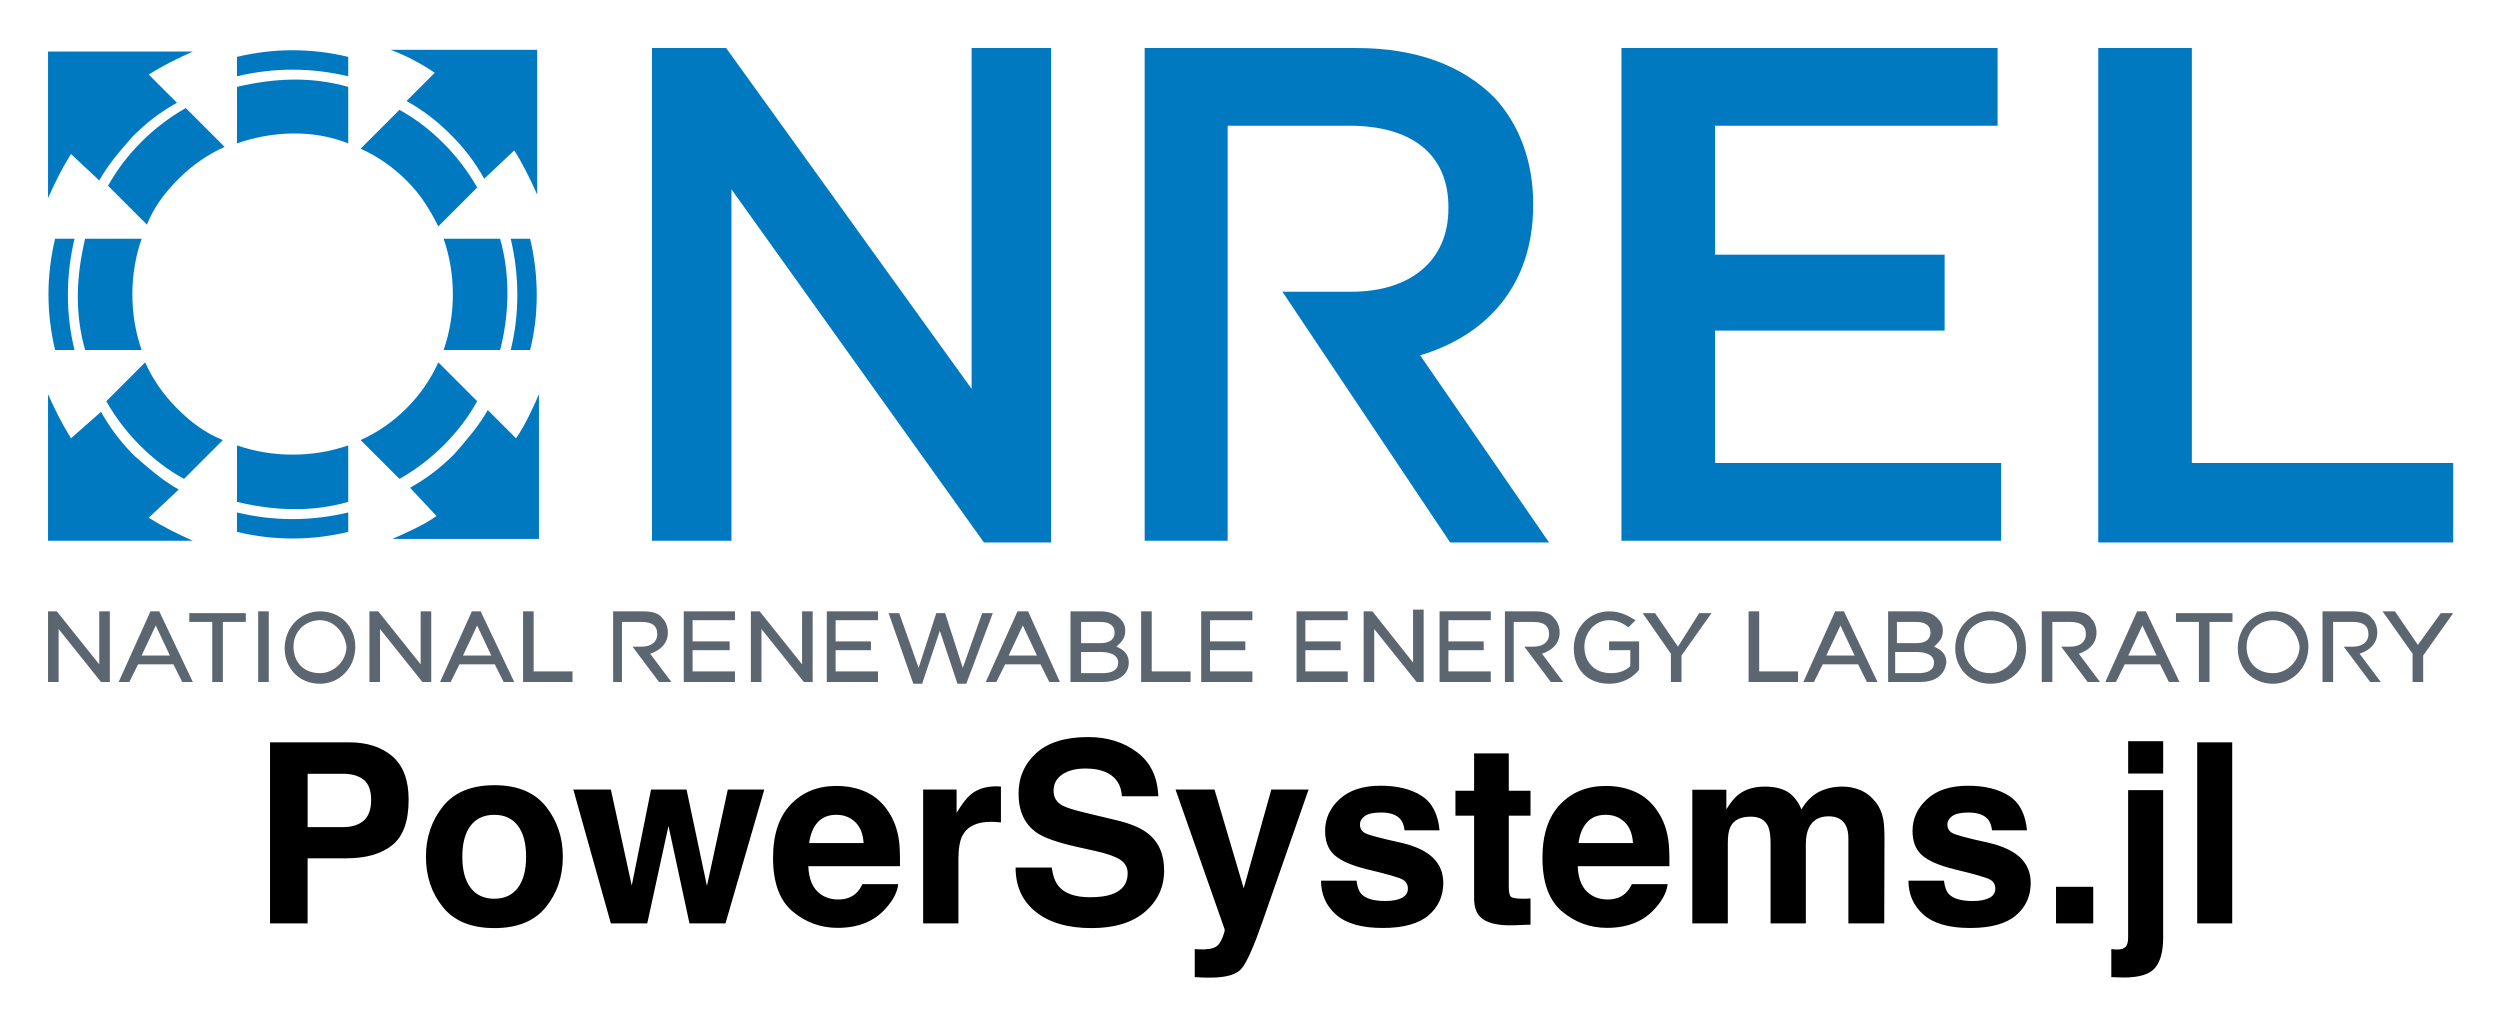
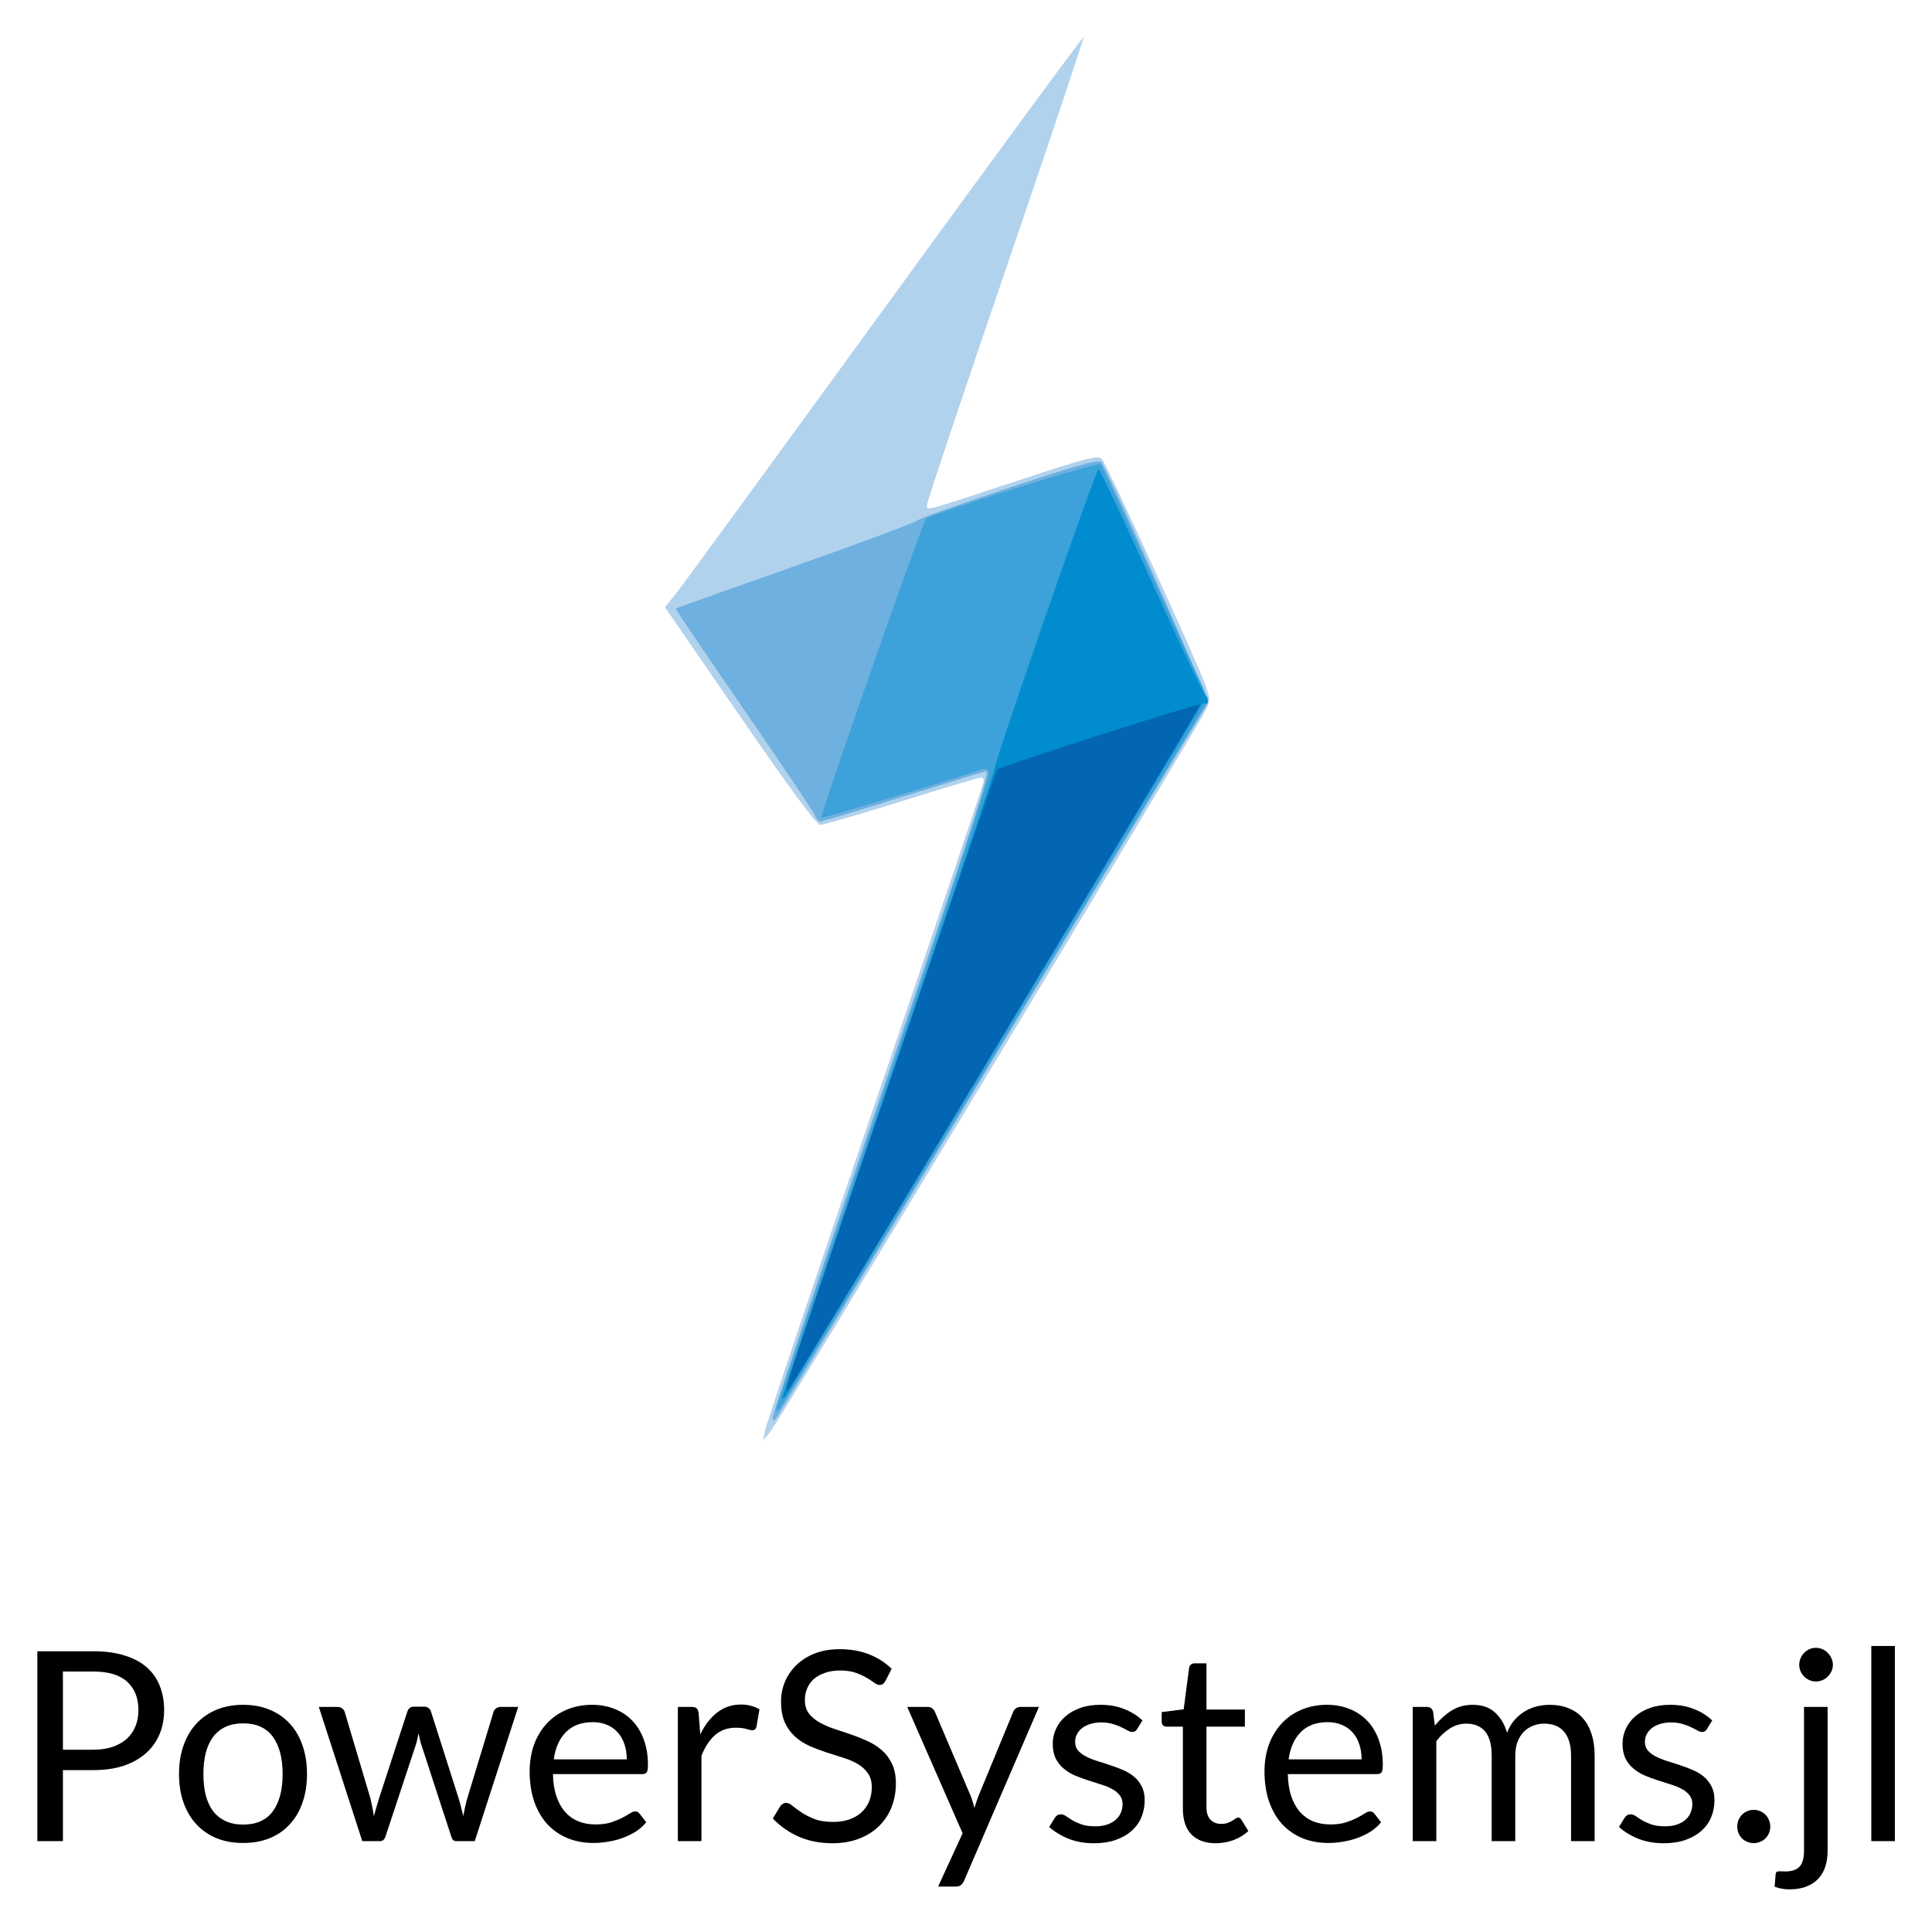
- <svg xmlns="http://www.w3.org/2000/svg" role="img" viewBox="3.78 20.28 141.57 57.95">
-   <path fill="#0079C1" fill-rule="evenodd" d="M28.5 49.5c-.7.5-1.6.9-2.5 1.3h8.3v-8.2c-.3.7-.8 1.8-1.3 2.5l-1.6-1.6c-.5.9-1.2 1.7-1.9 2.5-.8.8-1.6 1.4-2.5 1.9l1.5 1.6zm.1-8.7c-.4.9-1 1.8-1.8 2.6s-1.7 1.4-2.6 1.8l2.2 2.2c.9-.5 1.8-1.2 2.5-1.9.8-.8 1.4-1.6 1.9-2.5l-2.2-2.2zm5.2-.7c.5-2 .5-4.2 0-6.3h-1.1c.5 2.1.5 4.3 0 6.3h1.1zm-1.7 0c.5-1.9.6-4.2 0-6.3h-3.2c.7 2 .7 4.3 0 6.3h3.2zm.8-11.3c.4.6.9 1.6 1.3 2.5v-8.2h-8.3c.8.3 1.6.7 2.5 1.3L26.8 26c.9.5 1.7 1.1 2.5 1.9.8.8 1.4 1.6 1.9 2.5l1.7-1.6zm-8.7-.1c.9.4 1.8 1 2.6 1.8s1.3 1.6 1.8 2.6l2.2-2.2c-.5-.9-1.2-1.8-1.9-2.5-.8-.8-1.6-1.4-2.5-1.9l-2.2 2.2zm-.7-5.2c-2.1-.5-4.2-.5-6.3 0v1.1c2.1-.5 4.2-.5 6.3 0v-1.1zm0 1.7c-2.1-.6-4.2-.5-6.3 0v3.2c2-.7 4.3-.8 6.3 0v-3.2zM9.4 30.5c.5-.9 1.2-1.7 1.9-2.5.8-.8 1.6-1.4 2.5-1.9l-1.6-1.6c.8-.5 1.6-.9 2.5-1.3H6.5v8.3c.4-.9.8-1.7 1.3-2.5l1.6 1.5zm4.9-4.1c-.9.5-1.8 1.2-2.5 1.9-.8.8-1.4 1.6-1.9 2.5l2.2 2.2c.4-1 1-1.8 1.8-2.6s1.7-1.4 2.6-1.8l-2.2-2.2zm-5.7 7.4c-.5 2.1-.6 4.2 0 6.3h3.2c-.7-2-.7-4.3 0-6.3H8.6zm-1.7 0c-.5 2.1-.5 4.2 0 6.3H8c-.5-2-.5-4.2 0-6.3H6.9zm.9 11.3c-.5-.8-.9-1.6-1.3-2.5v8.3h8.2c-.9-.4-1.7-.8-2.5-1.3l1.7-1.6c-.9-.5-1.7-1.2-2.5-1.9-.8-.8-1.4-1.6-1.9-2.5l-1.7 1.5zm2-2.1c.5.9 1.2 1.8 1.9 2.5.8.8 1.6 1.4 2.5 1.9l2.2-2.2c-1-.4-1.8-1-2.6-1.8s-1.4-1.7-1.8-2.6L9.8 43zm7.4 2.5c2 .7 4.3.7 6.3 0v3.2c-2.1.6-4.2.5-6.3 0v-3.2zm0 3.8c2.1.5 4.2.5 6.3 0v1.1c-2.1.5-4.2.5-6.3 0v-1.1z" clip-rule="evenodd" />
-   <path fill="#0079C1" d="M40.7 23h4.2l13.9 19.3V23h4.5v28h-3.8L45.2 31v19.9h-4.5V23zm35.7 13.8h3.9c3.4 0 5.5-1.8 5.5-4.7V32c0-3-2.1-4.6-5.6-4.6h-6.9v23.5h-4.7V23h12c3.4 0 6 1 7.8 2.8 1.4 1.5 2.2 3.6 2.2 6v.1c0 4.6-2.7 7.4-6.4 8.5L91.5 51h-5.6l-9.5-14.2zM95.6 23h21.3v4.4h-16v7.3h13V39h-13v7.5h16.2v4.4H95.6V23zm27 0h5.3v23.5h14.8V51h-20.1V23z" />
-   <path fill="#5C6670" d="M9.9 58.9h-.4l-2.4-3v3h-.6v-4H7l2.4 3v-3h.6v4h-.1zm4.8 0h-.6l-.5-1h-2l-.5 1h-.6l1.8-4h.5l1.9 4zm-2.9-1.5h1.6l-.8-1.7-.8 1.7zm4.6 1.5h-.6v-3.4h-1.3V55h3.2v.5h-1.3v3.4zm2.6 0h-.6v-4h.6v4zm2.9.1c-1.2 0-2-.9-2-2 0-1.2.9-2.1 2-2.1 1.2 0 2 .9 2 2 0 1.2-.9 2.1-2 2.1zm0-3.6c-.8 0-1.5.6-1.5 1.5s.6 1.5 1.5 1.5c.8 0 1.5-.7 1.5-1.5-.1-.8-.7-1.5-1.5-1.5zm6.2 3.5h-.4l-2.4-3v3h-.6v-4h.5l2.4 3v-3h.6v4h-.1zm4.8 0h-.6l-.5-1h-2l-.5 1h-.6l1.8-4h.5l1.9 4zM30 57.4h1.6l-.8-1.7-.8 1.7zm6.2 1.5h-2.8v-4h.6v3.4h2.2v.6zm2.9 0h-.6v-4h1.7c.5 0 .9.1 1.1.4.2.2.3.5.3.8 0 .6-.4 1-1 1.2l1.2 1.6h-.7l-1.5-2h.5c.6 0 .9-.3.9-.7 0-.5-.3-.7-.9-.7H39v3.4zm50.5 0H89v-4h1.7c.5 0 .9.1 1.1.4.2.2.3.5.3.8 0 .6-.4 1-1 1.2l1.2 1.6h-.7l-1.5-2h.5c.6 0 .9-.3.9-.7 0-.5-.3-.7-.9-.7h-1.1v3.4zm30.4 0h-.6v-4h1.7c.5 0 .9.1 1.1.4.2.2.3.5.3.8 0 .6-.4 1-1 1.2l1.2 1.6h-.7l-1.5-2h.5c.6 0 .9-.3.9-.7 0-.5-.3-.7-.9-.7h-1v3.4zm15.9 0h-.6v-4h1.7c.5 0 .9.1 1.1.4.2.2.3.5.3.8 0 .6-.4 1-1 1.2l1.2 1.6h-.6l-1.5-2h.5c.6 0 .9-.3.9-.7 0-.5-.3-.7-.9-.7h-1.1v3.4zm-90.4 0h-3v-4h2.9v.5H43v1.2h2.1v.5H43v1.2h2.4v.6h.1zm4.2 0h-.4l-2.4-3v3h-.6v-4h.5l2.4 3v-3h.6v4h-.1zm3.9 0h-3v-4h2.9v.5h-2.4v1.2h2v.5h-2v1.2h2.4v.6h.1zm4.9.1H58l-1-3-1 3h-.5l-1.4-4h.6l1.1 3.1 1-3.1h.5l1 3.1 1.1-3.1h.6l-1.5 4zm5.3-.1h-.6l-.5-1h-2l-.5 1h-.6l1.8-4h.6l1.8 4zm-2.9-1.5h1.6l-.8-1.7-.8 1.7zm5.3 1.5h-1.8v-4h1.7c.4 0 .8.1 1.1.4.2.2.3.4.3.7 0 .5-.3.7-.5.9.5.2.7.5.7.9 0 .7-.6 1.1-1.5 1.1zm-1.2-.5h1.2c.6 0 .9-.2.9-.6 0-.5-.6-.6-1-.6H65v1.2zm0-1.7h1.1c.5 0 .8-.2.8-.6 0-.4-.3-.6-.8-.6H65v1.2zm6.2 2.2h-2.8v-4h.6v3.4h2.2v.6zm3.6 0h-3v-4h2.9v.5h-2.4v1.2h2v.5h-2v1.2h2.4v.6h.1zm5.4 0h-3v-4h2.9v.5h-2.4v1.2h2v.5h-2v1.2h2.4v.6h.1zm4.2 0H84l-2.4-3v3H81v-4h.5l2.3 2.9v-3h.6v4.1zm3.9 0h-3v-4h2.9v.5h-2.4v1.2h2v.5h-2v1.2h2.4v.6h.1zm6.6.1c-1.2 0-2-.8-2-2s.9-2.1 2-2.1c.6 0 1 .2 1.5.5l-.4.4c-.3-.2-.6-.4-1.1-.4-.8 0-1.4.7-1.4 1.5 0 .9.6 1.5 1.5 1.5.4 0 .8-.1 1.1-.4v-.9h-1.2v-.5h1.7v1.6c-.3.4-.9.8-1.7.8zm4.1-.1h-.6v-1.6L96.8 55h.7l1.3 1.9L100 55h.7L99 57.4v1.5zm6.6 0h-2.8v-4h.6v3.4h2.2v.6zm4.5 0h-.6l-.5-1h-2l-.5 1h-.6l1.8-4h.5l1.9 4zm-2.9-1.5h1.6l-.8-1.7-.8 1.7zm5.3 1.5h-1.8v-4h1.7c.5 0 .8.1 1.1.4.2.2.3.4.3.7 0 .5-.3.7-.5.9.5.2.7.5.7.9-.1.7-.6 1.1-1.5 1.1zm-1.3-.5h1.2c.6 0 .9-.2.9-.6 0-.5-.6-.6-1-.6h-1.2v1.2h.1zm0-1.7h1.1c.5 0 .8-.2.8-.6 0-.4-.3-.6-.8-.6h-1.1v1.2zm5.3 2.3c-1.2 0-2-.9-2-2 0-1.2.9-2.1 2-2.1 1.2 0 2 .9 2 2 .1 1.2-.8 2.1-2 2.1zm0-3.6c-.8 0-1.5.6-1.5 1.5s.6 1.5 1.5 1.5c.8 0 1.5-.7 1.5-1.5s-.6-1.5-1.5-1.5zm10.7 3.5h-.6l-.5-1h-2l-.5 1h-.6l1.8-4h.5l1.9 4zm-2.9-1.5h1.6l-.8-1.7-.8 1.7zm4.6 1.5h-.6v-3.4H127V55h3.2v.5h-1.3v3.4zm3.6.1c-1.2 0-2-.9-2-2 0-1.2.9-2.1 2-2.1 1.2 0 2 .9 2 2 0 1.2-.9 2.1-2 2.1zm0-3.6c-.8 0-1.5.6-1.5 1.5s.6 1.5 1.5 1.5c.8 0 1.5-.7 1.5-1.5-.1-.8-.7-1.5-1.5-1.5zm8.5 3.5h-.6v-1.6l-1.7-2.4h.7l1.3 1.9L142 55h.7l-1.7 2.4v1.5z" />
-   <path d="M24.377 64.438c.281.228.42.608.42 1.142 0 .532-.139.922-.42 1.17-.281.245-.675.368-1.179.368h-1.997V64.097h1.997c.505 0 .898.115 1.179.34zm1.625 3.695c.612-.501.918-1.356.918-2.567 0-1.108-.307-1.928-.918-2.456-.614-.528-1.435-.794-2.464-.794h-4.467v10.255h2.129V68.885h2.177c1.136 0 2.011-.251 2.624-.752zm7.103 2.422c-.311.412-.756.619-1.336.619-.58 0-1.025-.208-1.34-.619-.313-.414-.469-.999-.469-1.761 0-.76.156-1.346.469-1.757.315-.41.76-.615 1.34-.615s1.025.206 1.336.615c.311.412.467.997.467 1.757 0 .762-.156 1.348-.467 1.761zm1.587 1.094c.639-.79.96-1.742.96-2.856 0-1.094-.321-2.042-.96-2.846-.641-.801-1.613-1.203-2.915-1.203-1.304 0-2.276.402-2.915 1.203-.641.803-.962 1.751-.962 2.846 0 1.114.321 2.066.962 2.856.639.792 1.611 1.187 2.915 1.187 1.302 0 2.274-.396 2.915-1.187zm-2.915-6.863zm8.87.202l-1.092 5.44-1.183-5.44h-2.127l2.127 7.584h2.06l1.203-5.523 1.189 5.523h2.038l2.199-7.584H44.994l-1.181 5.462-1.156-5.462zm9.43 1.864c.253-.287.61-.431 1.069-.431.422 0 .776.137 1.061.408.285.271.445.669.477 1.193H49.601c.063-.493.224-.881.475-1.17zm2.773-1.712c-.505-.235-1.073-.354-1.704-.354-1.063 0-1.926.35-2.591 1.051-.667.701-.999 1.708-.999 3.02 0 1.401.368 2.412 1.106 3.034.738.621 1.589.932 2.553.932 1.17 0 2.078-.37 2.727-1.106.418-.465.653-.922.703-1.371h-2.025c-.107.224-.23.398-.368.522-.255.232-.586.348-.995.348-.384 0-.714-.095-.988-.287-.449-.305-.689-.839-.716-1.599h5.191c.008-.655-.012-1.156-.063-1.504-.089-.594-.281-1.114-.578-1.565-.329-.509-.746-.883-1.253-1.12zm-1.565-.354zm9.006.024c-.026-.002-.055-.002-.093-.002-.594 0-1.077.154-1.447.465-.228.186-.495.532-.801 1.037v-1.322H56.056v7.584h1.997v-3.624c0-.61.077-1.059.23-1.352.273-.518.809-.778 1.607-.778.061 0 .141.002.237.006.097.006.208.014.334.028v-2.03c-.089-.006-.146-.008-.172-.012zm3.044 4.597h-2.044c0 1.067.382 1.904 1.148 2.513.766.612 1.817.916 3.153.916 1.306 0 2.319-.311 3.036-.93.716-.617 1.075-1.397 1.075-2.333 0-.914-.305-1.613-.918-2.094-.394-.311-.978-.56-1.753-.744l-1.767-.425c-.681-.162-1.126-.303-1.336-.423-.325-.182-.487-.455-.487-.821 0-.4.164-.71.495-.932.329-.224.77-.334 1.322-.334.497 0 .91.085 1.245.257.501.259.77.699.807 1.314h2.06c-.038-1.088-.437-1.92-1.201-2.494-.762-.572-1.684-.859-2.765-.859-1.294 0-2.276.303-2.945.91-.667.61-1.001 1.371-1.001 2.29 0 1.007.346 1.747 1.037 2.22.408.283 1.146.544 2.213.786l1.084.243c.637.139 1.102.299 1.399.481.297.184.445.447.445.786 0 .58-.299.976-.896 1.189-.317.111-.726.166-1.233.166-.843 0-1.439-.21-1.787-.633-.19-.232-.319-.582-.384-1.049zm2.082-7.403zm6.018 12.022v1.585c.212.016.372.024.479.026.107.002.249.004.425.004.877 0 1.46-.174 1.753-.518.291-.346.689-1.239 1.189-2.676l2.602-7.459h-2.11l-1.565 5.595-1.654-5.595h-2.207l2.782 7.918c.02.055-.022.208-.121.459-.099.249-.208.416-.325.495-.119.083-.267.137-.445.158-.176.024-.36.032-.556.022zm2.686-9.24zm6.477 5.365h-2.011c0 .778.283 1.419.851 1.924.568.503 1.449.754 2.642.754 1.168 0 2.032-.237 2.591-.712.56-.475.839-1.088.839-1.84 0-.57-.196-1.047-.586-1.427-.394-.376-.986-.655-1.773-.841-1.183-.259-1.872-.443-2.066-.55-.196-.101-.293-.267-.293-.493 0-.182.091-.34.275-.475.184-.133.491-.2.922-.2.524 0 .894.133 1.112.402.117.148.188.35.216.606h1.983c-.087-.926-.429-1.579-1.025-1.957-.596-.378-1.367-.568-2.313-.568-.997 0-1.771.251-2.321.756-.548.503-.823 1.104-.823 1.805 0 .594.176 1.049.528 1.364.352.321.958.586 1.815.8 1.193.283 1.882.483 2.068.6.184.115.277.285.277.507 0 .232-.115.406-.344.522-.23.115-.538.174-.928.174-.663 0-1.118-.133-1.364-.398-.139-.148-.23-.398-.271-.75zm1.516-5.365zm4.085 1.684h1.057v4.668c0 .473.111.823.334 1.051.342.356.984.518 1.92.487l.94-.036v-1.482a3.22 3.22 0 0 1-.198.012c-.067.002-.133.004-.192.004-.404 0-.645-.04-.724-.117-.077-.075-.117-.269-.117-.58v-4.007h1.231v-1.413h-1.231v-2.114h-1.963v2.114h-1.057zm7.447.382c.253-.287.61-.431 1.069-.431.422 0 .776.137 1.061.408s.443.669.477 1.193H93.167c.065-.493.226-.881.477-1.17zm2.773-1.712c-.505-.235-1.073-.354-1.704-.354-1.063 0-1.926.35-2.592 1.051-.665.701-.997 1.708-.997 3.02 0 1.401.368 2.412 1.106 3.034.738.621 1.589.932 2.553.932 1.17 0 2.078-.37 2.727-1.106.418-.465.653-.922.703-1.371h-2.025c-.107.224-.23.398-.368.522-.255.232-.588.348-.995.348-.384 0-.714-.095-.988-.287-.449-.305-.689-.839-.716-1.599h5.191c.008-.655-.012-1.156-.063-1.504-.089-.594-.281-1.114-.578-1.565-.329-.509-.746-.883-1.253-1.12zm-1.565-.354zm14.257.23c-.325-.129-.655-.194-.988-.194-.503 0-.956.103-1.366.313-.384.208-.707.536-.966.982-.148-.372-.366-.675-.655-.912-.356-.255-.825-.382-1.405-.382-.612 0-1.11.148-1.496.445-.218.166-.449.447-.695.841V65.002h-1.928v7.57h2.011V68.008c0-.414.053-.724.16-.932.194-.366.574-.55 1.14-.55.487 0 .815.184.982.55.093.204.139.53.139.982v4.514h1.997v-4.514c0-.34.053-.629.16-.871.21-.455.588-.681 1.134-.681.473 0 .798.176.974.528.093.184.141.422.141.708v4.829h2.03l.014-4.779c0-.493-.022-.865-.069-1.12-.073-.386-.218-.71-.431-.974-.263-.325-.558-.552-.883-.683zm4.752 5.136h-2.011c0 .778.283 1.419.853 1.924.568.503 1.447.754 2.64.754 1.168 0 2.032-.237 2.591-.712.56-.475.839-1.088.839-1.84 0-.57-.194-1.047-.584-1.427-.396-.376-.986-.655-1.775-.841-1.181-.259-1.872-.443-2.066-.55-.194-.101-.293-.267-.293-.493 0-.182.093-.34.275-.475.184-.133.491-.2.922-.2.524 0 .894.133 1.114.402.115.148.186.35.216.606h1.981c-.087-.926-.429-1.579-1.025-1.957-.596-.378-1.367-.568-2.313-.568-.997 0-1.771.251-2.319.756-.55.503-.825 1.104-.825 1.805 0 .594.176 1.049.528 1.364.352.321.958.586 1.817.8 1.191.283 1.88.483 2.066.6.186.115.277.285.277.507 0 .232-.115.406-.344.522-.23.115-.538.174-.928.174-.663 0-1.118-.133-1.364-.398-.139-.148-.23-.398-.271-.75zm1.516-5.365zm4.829 5.711v2.074h2.108v-2.074zm6.068-6.414v-1.831h-1.983v1.831zm-2.937 9.943v1.585c.176.006.325.01.441.016.119.004.208.006.269.006.881 0 1.472-.184 1.773-.55.303-.366.453-.932.453-1.698v-8.361h-1.983v8.328c0 .273-.049.457-.15.552-.099.095-.247.142-.441.142-.038 0-.079 0-.125-.002-.048-.002-.127-.008-.237-.018zm6.847-1.455V62.316h-1.983v10.255z" />
+ <svg xmlns="http://www.w3.org/2000/svg" role="img" viewBox="-1.98 -5.23 272.22 271.22">
+   <g transform="translate(91.32 -3.67)">
+     <g stroke-width=".444">
+       <path fill="#b1d2ed" d="M14.515 199.92c.155-.81 7.152-21.619 15.55-46.243 8.398-24.624 15.268-44.974 15.268-45.222 0-.248-.207-.451-.461-.451s-5.259 1.5-11.124 3.333c-5.865 1.833-11.018 3.333-11.452 3.333-.536 0-4.172-4.913-11.348-15.336l-10.56-15.336 1.523-1.887c.837-1.038 14.07-19.15 29.405-40.25s27.961-38.285 28.057-38.189c.096.096-4.824 14.785-10.933 32.643-6.109 17.858-11.108 32.806-11.108 33.219 0 .905-1.063 1.187 12.993-3.446 9.677-3.19 11.07-3.545 11.633-2.966.65.669 13.062 27.752 14.534 31.715.771 2.075.772 2.238.023 3.778-1.261 2.595-60.12 100.15-61.252 101.53l-1.031 1.25.281-1.472z" />
+       <path fill="#6eb0df" d="M15.556 198.14c0-.388 6.8-20.624 15.111-44.969 13.427-39.33 15.609-46.059 14.94-46.059-.094 0-5.305 1.6-11.579 3.556s-11.565 3.556-11.757 3.556c-.192 0-.562-.466-.822-1.036-.26-.57-4.788-7.307-10.063-14.971-5.275-7.664-9.545-13.976-9.488-14.027.057-.051 7.603-2.739 16.77-5.975 9.167-3.236 16.967-6.139 17.333-6.453.367-.314 6.261-2.413 13.097-4.666 10.442-3.441 12.496-3.992 12.842-3.444 1.439 2.281 15.217 33.545 14.942 33.905-.187.244-13.881 22.944-30.432 50.444-16.551 27.5-30.273 50.19-30.493 50.422-.246.26-.4.151-.4-.283z" />
+       <path fill="#3ca2d9" d="M16.222 196.44c.174-.611 7.016-20.763 15.205-44.782 8.237-24.162 14.766-43.988 14.616-44.379-.149-.389-.52-.613-.824-.497-2.132.816-22.67 7.022-22.803 6.889-.234-.234 14.281-41.665 14.753-42.113.744-.706 24.27-8.079 24.605-7.711.186.204 3.09 6.471 6.453 13.927 3.363 7.456 6.717 14.836 7.452 16.401 1.172 2.493 1.264 2.962.746 3.778-.325.513-13.781 22.832-29.901 49.599-16.12 26.767-29.605 48.967-29.965 49.333-.58.59-.619.538-.338-.444z" />
+       <path fill="#018cd0" d="M16.889 195.46c0-.149 6.7-19.907 14.889-43.908s14.884-43.869 14.878-44.152c-.024-1.089 14.47-42.954 14.829-42.835.209.07 3.586 7.22 7.505 15.89 3.919 8.67 7.3 15.83 7.513 15.912.213.081.387.443.387.804 0 .361-.179.545-.398.41-.219-.135-.506.035-.637.378-.3.782-58.068 96.773-58.586 97.349-.209.232-.379.301-.379.152z" />
+       <path fill="#0266b2" d="M19.777 186.89c11.524-33.932 27.27-79.862 27.436-80.028.464-.464 28.373-9.392 28.536-9.128.185.299-56.423 94.527-57.967 96.49-.589.749.061-1.642 1.994-7.333z" />
+     </g>
+     <path d="M-84.435 247.856v10.005h-3.603V231.112h7.896q2.539 0 4.405.597 1.885.579 3.117 1.661 1.232 1.083 1.829 2.613.616 1.531.616 3.416 0 1.867-.653 3.416-.653 1.549-1.923 2.669-1.251 1.12-3.117 1.755-1.867.616-4.275.616zm0-2.875h4.293q1.549 0 2.725-.411 1.195-.411 1.997-1.139.803-.747 1.213-1.773.411-1.027.411-2.259 0-2.557-1.587-3.995-1.568-1.437-4.76-1.437h-4.293z" />
+     <path d="M-59.04 238.654q2.072 0 3.733.691 1.68.691 2.837 1.96 1.176 1.269 1.792 3.08.635 1.792.635 4.013 0 2.24-.635 4.032-.616 1.792-1.792 3.061-1.157 1.269-2.837 1.96-1.661.672-3.733.672t-3.752-.672q-1.661-.691-2.837-1.96-1.176-1.269-1.811-3.061-.635-1.792-.635-4.032 0-2.221.635-4.013.635-1.811 1.811-3.08t2.837-1.96q1.68-.691 3.752-.691zm0 16.875q2.8 0 4.181-1.867 1.381-1.885 1.381-5.245 0-3.379-1.381-5.264-1.381-1.885-4.181-1.885-1.419 0-2.464.485-1.045.485-1.755 1.4-.691.915-1.045 2.259-.336 1.325-.336 3.005 0 1.68.336 3.005.355 1.325 1.045 2.24.709.896 1.755 1.381 1.045.485 2.464.485z" />
+     <path d="M-48.377 238.952h2.613q.411 0 .672.205.261.205.355.485l3.621 12.171q.149.672.28 1.307.131.616.224 1.251.149-.635.336-1.251.187-.635.392-1.307l3.995-12.245q.093-.28.317-.467.243-.187.597-.187h1.437q.373 0 .616.187.243.187.336.467l3.901 12.245q.205.653.355 1.288.168.635.317 1.251.093-.616.243-1.288.149-.672.317-1.251l3.696-12.171q.093-.299.355-.485.261-.205.616-.205h2.501l-6.123 18.909h-2.632q-.485 0-.672-.635l-4.181-12.824q-.149-.429-.243-.859-.093-.448-.187-.877-.093.429-.187.877-.093.448-.243.877l-4.237 12.805q-.205.635-.765.635h-2.501z" />
+     <path d="M-9.844 238.654q1.699 0 3.136.579 1.437.56 2.483 1.643 1.045 1.064 1.624 2.651.597 1.568.597 3.584 0 .784-.168 1.045-.168.261-.635.261h-12.581q.037 1.792.485 3.117.448 1.325 1.232 2.221.784.877 1.867 1.325 1.083.429 2.427.429 1.251 0 2.147-.28.915-.299 1.568-.635.653-.336 1.083-.616.448-.299.765-.299.411 0 .635.317l.933 1.213q-.616.747-1.475 1.307-.859.541-1.848.896-.971.355-2.016.523-1.045.187-2.072.187-1.96 0-3.621-.653-1.643-.672-2.856-1.941-1.195-1.288-1.867-3.173-.672-1.885-.672-4.331 0-1.979.597-3.696.616-1.717 1.755-2.968 1.139-1.269 2.781-1.979 1.643-.728 3.696-.728zm.075 2.445q-2.408 0-3.789 1.4-1.381 1.381-1.717 3.845h10.285q0-1.157-.317-2.109-.317-.971-.933-1.661-.616-.709-1.512-1.083-.877-.392-2.016-.392z" />
+     <path d="M2.212 257.862v-18.909h1.904q.541 0 .747.205.205.205.28.709l.224 2.949q.971-1.979 2.389-3.08 1.437-1.12 3.36-1.12.784 0 1.419.187.635.168 1.176.485l-.429 2.483q-.131.467-.579.467-.261 0-.803-.168-.541-.187-1.512-.187-1.736 0-2.912 1.008-1.157 1.008-1.941 2.931v12.04z" />
+     <path d="M31.457 235.294q-.168.28-.355.429-.187.131-.485.131-.317 0-.747-.317-.411-.317-1.064-.691-.635-.392-1.549-.709-.896-.317-2.184-.317-1.213 0-2.147.336-.933.317-1.568.877-.616.56-.933 1.325-.317.747-.317 1.624 0 1.12.541 1.867.56.728 1.456 1.251.915.523 2.053.915 1.157.373 2.352.784 1.213.411 2.352.933 1.157.504 2.053 1.288.915.784 1.456 1.923.56 1.139.56 2.8 0 1.755-.597 3.304-.597 1.531-1.755 2.669-1.139 1.139-2.819 1.792-1.661.653-3.789.653-2.595 0-4.741-.933-2.128-.952-3.64-2.557l1.045-1.717q.149-.205.355-.336.224-.149.485-.149.392 0 .896.429.504.411 1.251.915.765.504 1.829.933 1.083.411 2.632.411 1.288 0 2.296-.355 1.008-.355 1.699-.989.709-.653 1.083-1.549.373-.896.373-1.997 0-1.213-.56-1.979-.541-.784-1.437-1.307-.896-.523-2.053-.877-1.139-.373-2.352-.747-1.195-.392-2.352-.896-1.139-.504-2.035-1.307-.896-.803-1.456-1.997-.541-1.213-.541-2.987 0-1.419.541-2.744.56-1.325 1.605-2.352 1.045-1.027 2.576-1.643 1.549-.616 3.547-.616 2.24 0 4.088.709 1.848.709 3.229 2.053z" />
+     <path d="M42.538 263.443q-.168.373-.429.597-.243.224-.765.224h-2.464l3.453-7.504-7.803-17.808h2.875q.429 0 .672.224.243.205.355.467l5.059 11.909q.168.411.28.821.131.411.224.84.131-.429.261-.84.131-.411.299-.84l4.909-11.891q.112-.299.373-.485.28-.205.597-.205h2.651z" />
+     <path d="M66.924 242.07q-.224.411-.691.411-.28 0-.635-.205-.355-.205-.877-.448-.504-.261-1.213-.467-.709-.224-1.68-.224-.84 0-1.512.224-.672.205-1.157.579-.467.373-.728.877-.243.485-.243 1.064 0 .728.411 1.213.429.485 1.12.84.691.355 1.568.635.877.261 1.792.579.933.299 1.811.672.877.373 1.568.933.691.56 1.101 1.381.429.803.429 1.941 0 1.307-.467 2.427-.467 1.101-1.381 1.923-.915.803-2.24 1.269-1.325.467-3.061.467-1.979 0-3.584-.635-1.605-.653-2.725-1.661l.784-1.269q.149-.243.355-.373.205-.131.541-.131.336 0 .709.261t.896.579q.541.317 1.288.579.765.261 1.904.261.971 0 1.699-.243.728-.261 1.213-.691.485-.429.709-.989.243-.56.243-1.195 0-.784-.429-1.288-.411-.523-1.101-.877-.691-.373-1.587-.635-.877-.28-1.811-.579-.915-.299-1.811-.672-.877-.392-1.568-.971-.691-.579-1.12-1.419-.411-.859-.411-2.072 0-1.083.448-2.072.448-1.008 1.307-1.755.859-.765 2.109-1.213 1.251-.448 2.856-.448 1.867 0 3.341.597 1.493.579 2.576 1.605z" />
+     <path d="M78.016 258.16q-2.24 0-3.453-1.251-1.195-1.251-1.195-3.603v-11.573h-2.277q-.299 0-.504-.168-.205-.187-.205-.56v-1.325l3.099-.392.765-5.843q.037-.28.243-.448.205-.187.523-.187h1.68v6.515h5.413v2.408h-5.413v11.349q0 1.195.579 1.773.579.579 1.493.579.523 0 .896-.131.392-.149.672-.317t.467-.299q.205-.149.355-.149.261 0 .467.317l.971 1.587q-.859.803-2.072 1.269-1.213.448-2.501.448z" />
+     <path d="M93.698 238.654q1.699 0 3.136.579 1.437.56 2.483 1.643 1.045 1.064 1.624 2.651.597 1.568.597 3.584 0 .784-.168 1.045-.168.261-.635.261H88.154q.037 1.792.485 3.117.448 1.325 1.232 2.221.784.877 1.867 1.325 1.083.429 2.427.429 1.251 0 2.147-.28.915-.299 1.568-.635.653-.336 1.083-.616.448-.299.765-.299.411 0 .635.317l.933 1.213q-.616.747-1.475 1.307-.859.541-1.848.896-.971.355-2.016.523-1.045.187-2.072.187-1.96 0-3.621-.653-1.643-.672-2.856-1.941-1.195-1.288-1.867-3.173-.672-1.885-.672-4.331 0-1.979.597-3.696.616-1.717 1.755-2.968 1.139-1.269 2.781-1.979 1.643-.728 3.696-.728zm.075 2.445q-2.408 0-3.789 1.4-1.381 1.381-1.717 3.845h10.285q0-1.157-.317-2.109-.317-.971-.933-1.661-.616-.709-1.512-1.083-.877-.392-2.016-.392z" />
+     <path d="M105.754 257.862v-18.909h1.979q.709 0 .896.691l.243 1.941q1.045-1.288 2.333-2.109 1.307-.821 3.024-.821 1.923 0 3.099 1.064 1.195 1.064 1.717 2.875.392-1.027 1.027-1.773.653-.747 1.456-1.232.803-.485 1.699-.709.915-.224 1.848-.224 1.493 0 2.651.485 1.176.467 1.979 1.381.821.915 1.251 2.259.429 1.325.429 3.043v12.04h-3.323v-12.04q0-2.221-.971-3.36-.971-1.157-2.819-1.157-.821 0-1.568.299-.728.28-1.288.84-.56.56-.896 1.419-.317.84-.317 1.96v12.04h-3.323v-12.04q0-2.277-.915-3.397-.915-1.12-2.669-1.12-1.232 0-2.296.672-1.045.653-1.923 1.792v14.093z" />
+     <path d="M147.206 242.07q-.224.411-.691.411-.28 0-.635-.205-.355-.205-.877-.448-.504-.261-1.213-.467-.709-.224-1.68-.224-.84 0-1.512.224-.672.205-1.157.579-.467.373-.728.877-.243.485-.243 1.064 0 .728.411 1.213.429.485 1.12.84.691.355 1.568.635.877.261 1.792.579.933.299 1.811.672.877.373 1.568.933.691.56 1.101 1.381.429.803.429 1.941 0 1.307-.467 2.427-.467 1.101-1.381 1.923-.915.803-2.24 1.269-1.325.467-3.061.467-1.979 0-3.584-.635-1.605-.653-2.725-1.661l.784-1.269q.149-.243.355-.373.205-.131.541-.131.336 0 .709.261.373.261.896.579.541.317 1.288.579.765.261 1.904.261.971 0 1.699-.243.728-.261 1.213-.691.485-.429.709-.989.243-.56.243-1.195 0-.784-.429-1.288-.411-.523-1.101-.877-.691-.373-1.587-.635-.877-.28-1.811-.579-.915-.299-1.811-.672-.877-.392-1.568-.971-.691-.579-1.12-1.419-.411-.859-.411-2.072 0-1.083.448-2.072.448-1.008 1.307-1.755.859-.765 2.109-1.213 1.251-.448 2.856-.448 1.867 0 3.341.597 1.493.579 2.576 1.605z" />
+     <path d="M151.484 255.808q0-.485.168-.915.187-.429.485-.747.317-.317.747-.504.429-.187.915-.187t.915.187q.429.187.747.504.317.317.485.747.187.429.187.915 0 .504-.187.933-.168.411-.485.728t-.747.485q-.429.187-.915.187-.485 0-.915-.187-.429-.168-.747-.485-.299-.317-.485-.728-.168-.429-.168-.933z" />
+     <path d="M164.21 238.952v20.309q0 1.139-.299 2.109-.299.989-.952 1.717-.635.728-1.661 1.139-1.008.429-2.427.429-.616 0-1.12-.093-.504-.093-1.008-.28l.149-1.792q.037-.243.168-.317.131-.056.411-.056h.317q.168.019.411.019 1.456 0 2.072-.691.616-.672.616-2.184v-20.309zm.747-5.936q0 .485-.205.915-.187.411-.523.747-.317.317-.747.504-.429.187-.915.187-.485 0-.915-.187-.411-.187-.747-.504-.317-.336-.504-.747-.187-.429-.187-.915 0-.485.187-.915.187-.448.504-.765.336-.336.747-.523.429-.187.915-.187t.915.187q.429.187.747.523.336.317.523.765.205.429.205.915z" />
+     <path d="M173.69 230.366v27.496h-3.323v-27.496z" />
+   </g>
</svg>
